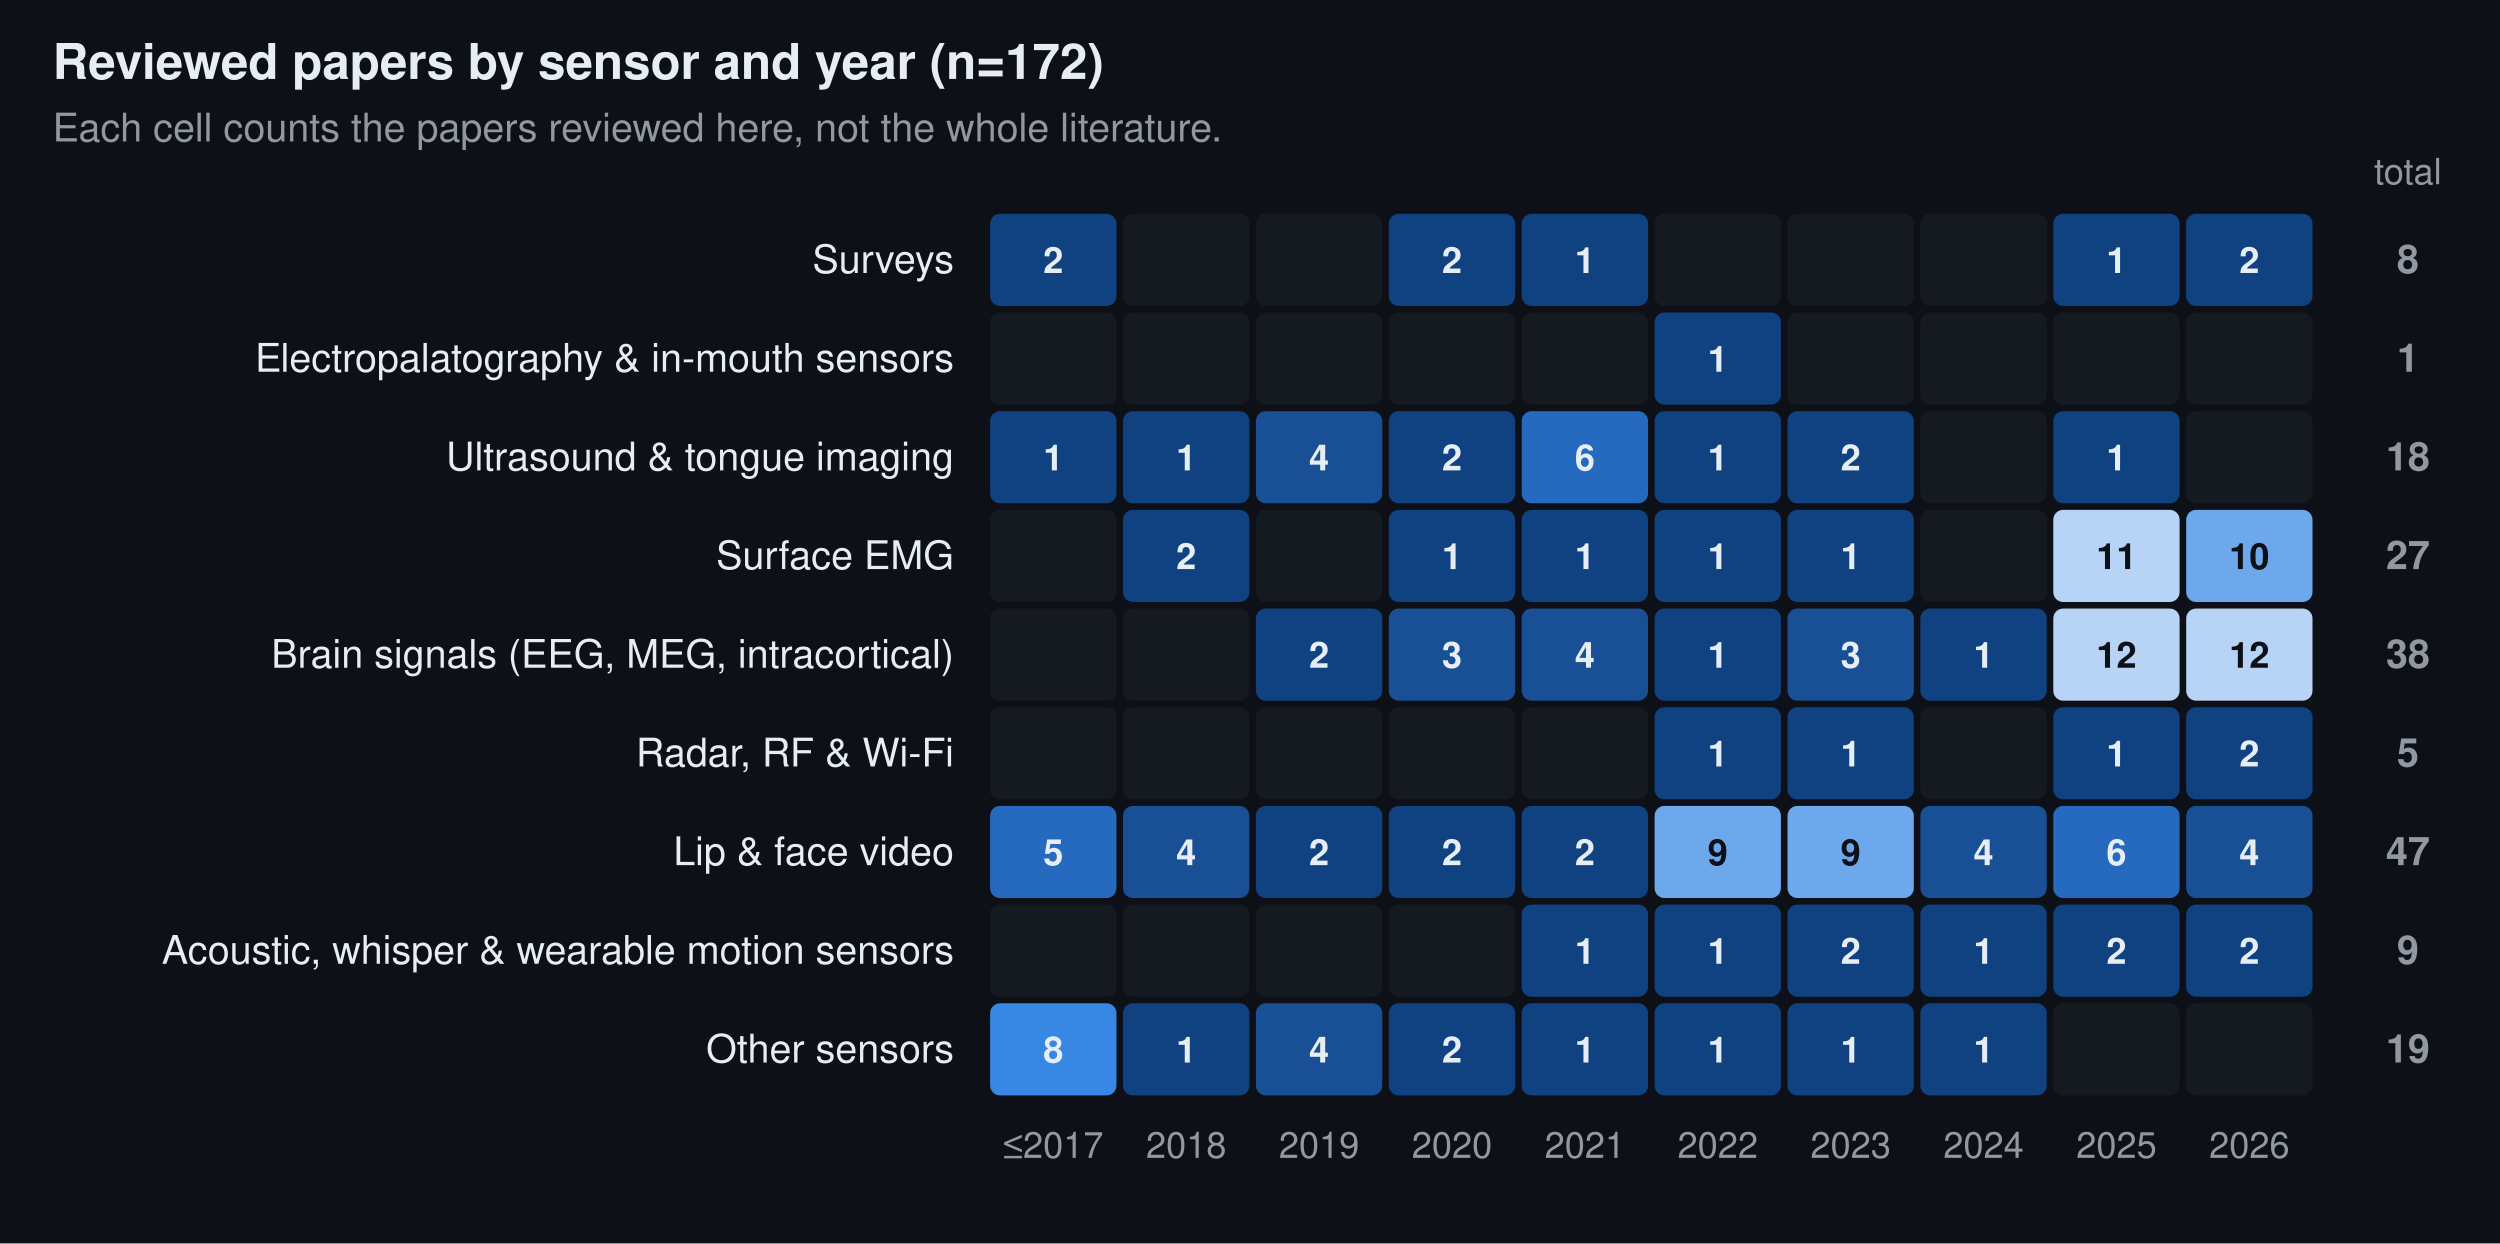
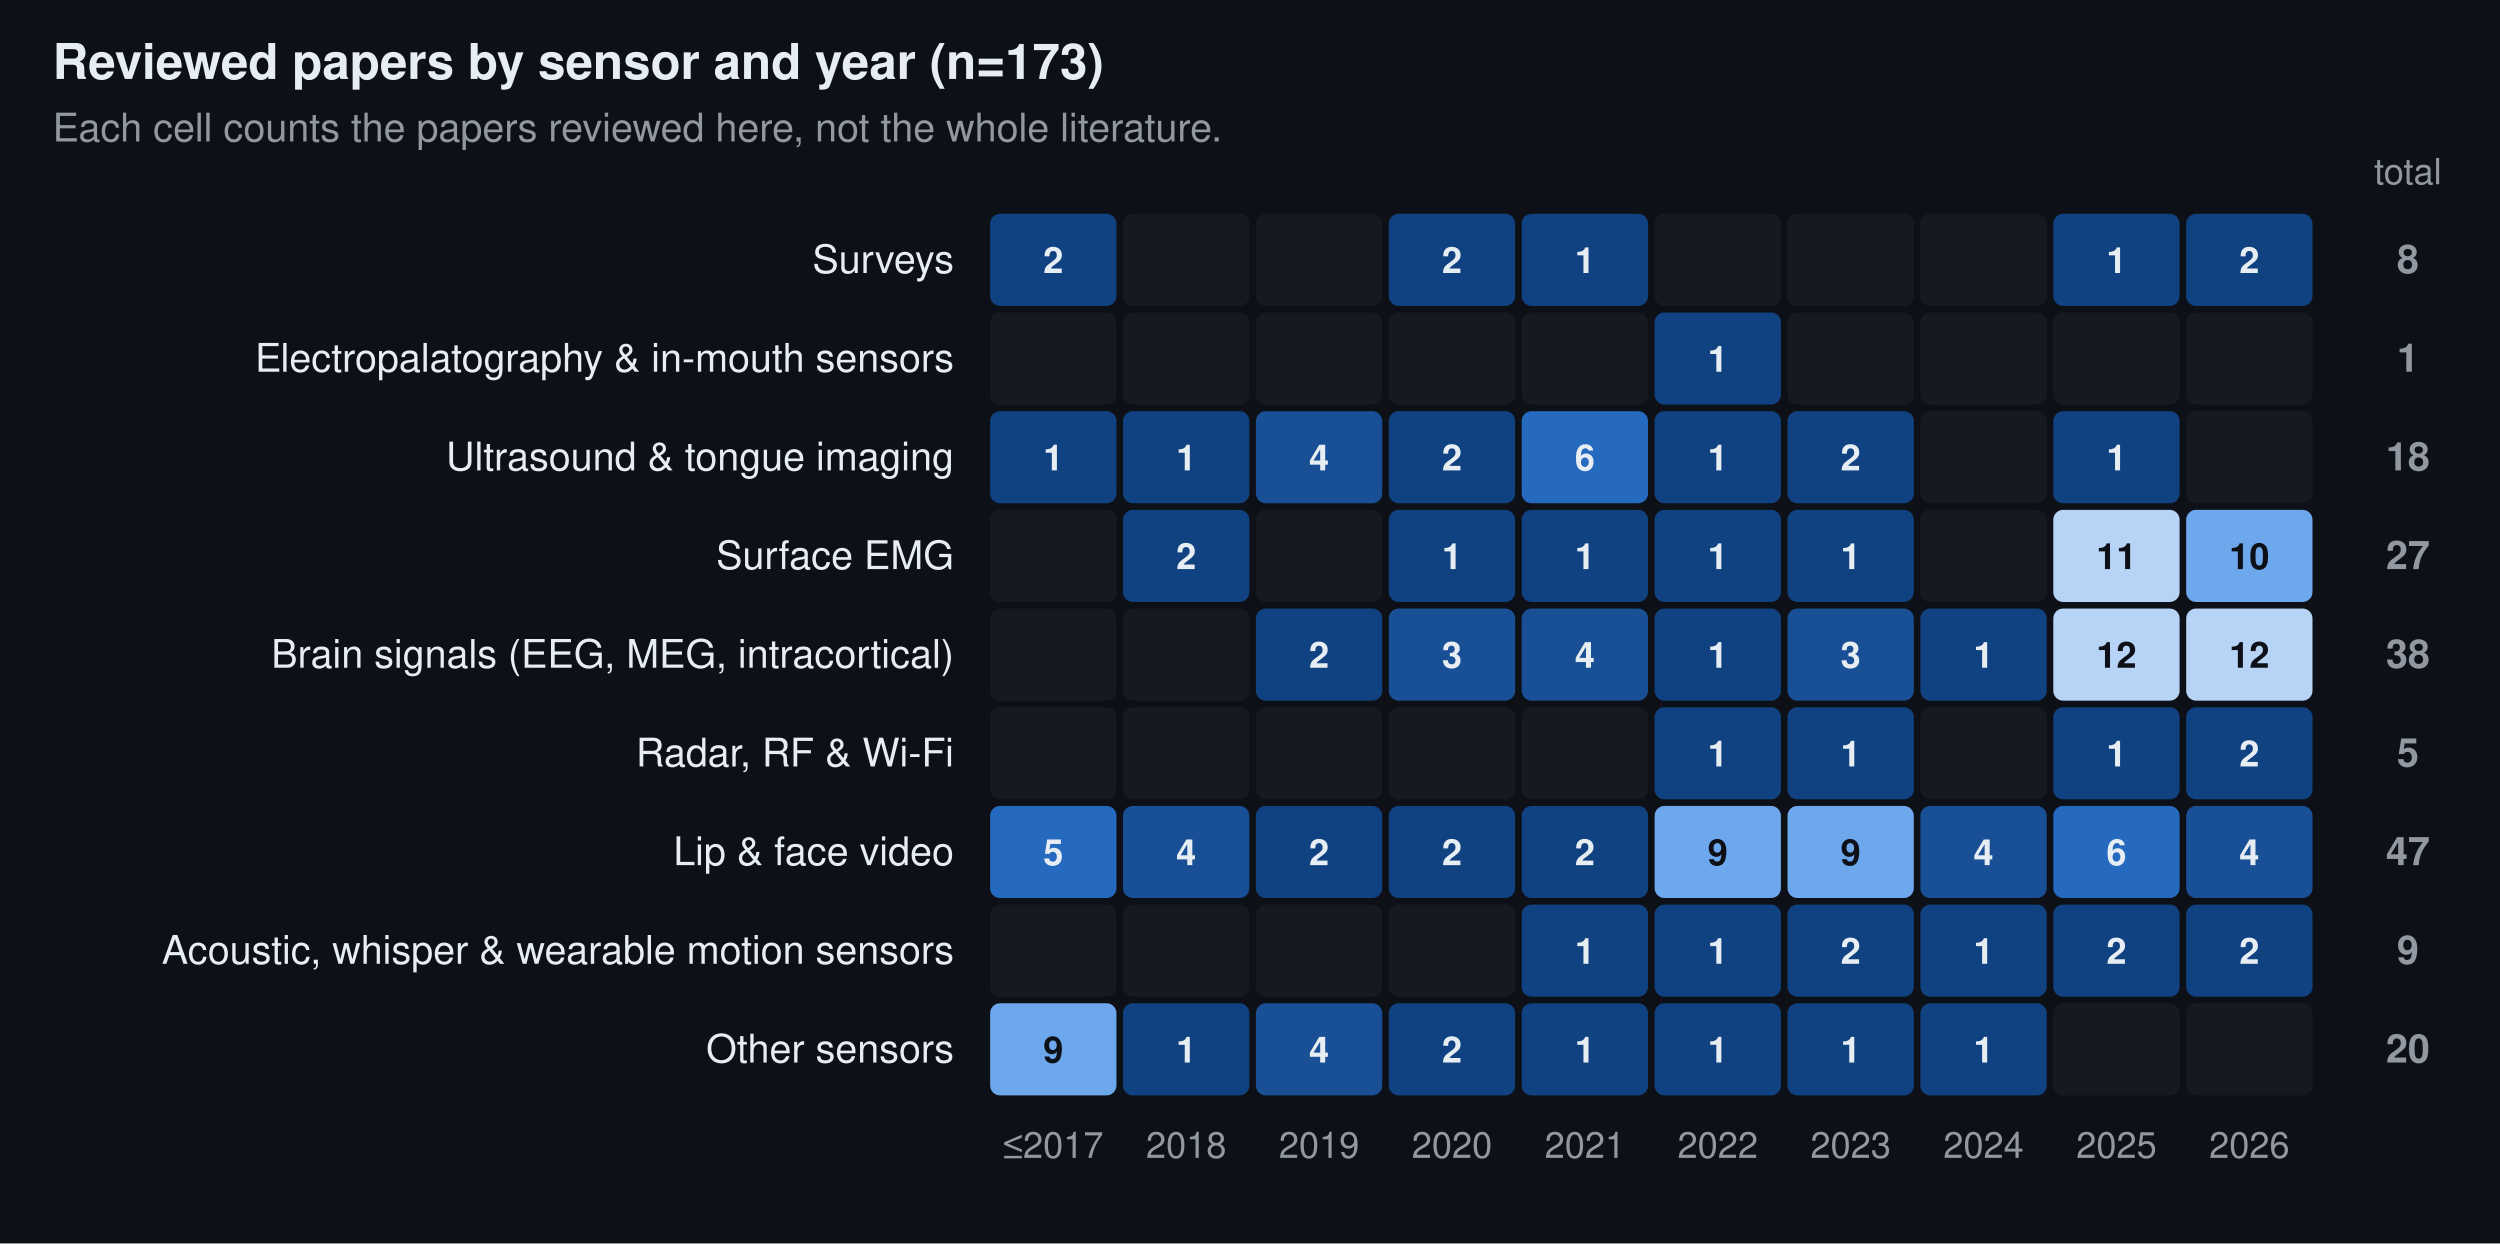
- <svg xmlns="http://www.w3.org/2000/svg" width="760" height="378" viewBox="0 0 760 378" font-family="-apple-system, BlinkMacSystemFont, 'Segoe UI', Helvetica, Arial, sans-serif" role="img" aria-label="Reviewed papers by sensor and year (n=172)">
+ <svg xmlns="http://www.w3.org/2000/svg" width="760" height="378" viewBox="0 0 760 378" font-family="-apple-system, BlinkMacSystemFont, 'Segoe UI', Helvetica, Arial, sans-serif" role="img" aria-label="Reviewed papers by sensor and year (n=173)">
  <rect width="760" height="378" fill="#0d1117" />
-   <text x="16.0" y="24.0" font-size="15" fill="#e6edf3" text-anchor="start" font-weight="600">Reviewed papers by sensor and year (n=172)</text>
+   <text x="16.0" y="24.0" font-size="15" fill="#e6edf3" text-anchor="start" font-weight="600">Reviewed papers by sensor and year (n=173)</text>
  <text x="16.0" y="43.0" font-size="12" fill="#9198a1" text-anchor="start">Each cell counts the papers reviewed here, not the whole literature.</text>
  <text x="320.2" y="352.0" font-size="11" fill="#9198a1" text-anchor="middle">≤2017</text>
  <text x="360.6" y="352.0" font-size="11" fill="#9198a1" text-anchor="middle">2018</text>
  <text x="401.0" y="352.0" font-size="11" fill="#9198a1" text-anchor="middle">2019</text>
  <text x="441.4" y="352.0" font-size="11" fill="#9198a1" text-anchor="middle">2020</text>
  <text x="481.8" y="352.0" font-size="11" fill="#9198a1" text-anchor="middle">2021</text>
  <text x="522.2" y="352.0" font-size="11" fill="#9198a1" text-anchor="middle">2022</text>
  <text x="562.6" y="352.0" font-size="11" fill="#9198a1" text-anchor="middle">2023</text>
  <text x="603.0" y="352.0" font-size="11" fill="#9198a1" text-anchor="middle">2024</text>
  <text x="643.4" y="352.0" font-size="11" fill="#9198a1" text-anchor="middle">2025</text>
  <text x="683.8" y="352.0" font-size="11" fill="#9198a1" text-anchor="middle">2026</text>
  <text x="732.0" y="56.0" font-size="11" fill="#9198a1" text-anchor="middle">total</text>
  <text x="290.0" y="83.0" font-size="12" fill="#e6edf3" text-anchor="end">Surveys</text>
  <rect x="301.0" y="65.0" width="38.4" height="28.0" rx="3" fill="#104281" />
  <text x="320.2" y="83.0" font-size="11" fill="#e6edf3" text-anchor="middle" font-weight="600">2</text>
  <rect x="341.4" y="65.0" width="38.4" height="28.0" rx="3" fill="#151a21" />
  <rect x="381.8" y="65.0" width="38.4" height="28.0" rx="3" fill="#151a21" />
  <rect x="422.2" y="65.0" width="38.4" height="28.0" rx="3" fill="#104281" />
  <text x="441.4" y="83.0" font-size="11" fill="#e6edf3" text-anchor="middle" font-weight="600">2</text>
  <rect x="462.6" y="65.0" width="38.4" height="28.0" rx="3" fill="#104281" />
  <text x="481.8" y="83.0" font-size="11" fill="#e6edf3" text-anchor="middle" font-weight="600">1</text>
  <rect x="503.0" y="65.0" width="38.4" height="28.0" rx="3" fill="#151a21" />
  <rect x="543.4" y="65.0" width="38.4" height="28.0" rx="3" fill="#151a21" />
  <rect x="583.8" y="65.0" width="38.4" height="28.0" rx="3" fill="#151a21" />
  <rect x="624.2" y="65.0" width="38.4" height="28.0" rx="3" fill="#104281" />
  <text x="643.4" y="83.0" font-size="11" fill="#e6edf3" text-anchor="middle" font-weight="600">1</text>
  <rect x="664.6" y="65.0" width="38.4" height="28.0" rx="3" fill="#104281" />
  <text x="683.8" y="83.0" font-size="11" fill="#e6edf3" text-anchor="middle" font-weight="600">2</text>
  <text x="732.0" y="83.0" font-size="12" fill="#9198a1" text-anchor="middle" font-weight="600">8</text>
  <text x="290.0" y="113.0" font-size="12" fill="#e6edf3" text-anchor="end">Electropalatography &amp; in-mouth sensors</text>
  <rect x="301.0" y="95.0" width="38.4" height="28.0" rx="3" fill="#151a21" />
  <rect x="341.4" y="95.0" width="38.4" height="28.0" rx="3" fill="#151a21" />
  <rect x="381.8" y="95.0" width="38.4" height="28.0" rx="3" fill="#151a21" />
  <rect x="422.2" y="95.0" width="38.4" height="28.0" rx="3" fill="#151a21" />
  <rect x="462.6" y="95.0" width="38.4" height="28.0" rx="3" fill="#151a21" />
  <rect x="503.0" y="95.0" width="38.4" height="28.0" rx="3" fill="#104281" />
  <text x="522.2" y="113.0" font-size="11" fill="#e6edf3" text-anchor="middle" font-weight="600">1</text>
  <rect x="543.4" y="95.0" width="38.4" height="28.0" rx="3" fill="#151a21" />
  <rect x="583.8" y="95.0" width="38.4" height="28.0" rx="3" fill="#151a21" />
  <rect x="624.2" y="95.0" width="38.4" height="28.0" rx="3" fill="#151a21" />
  <rect x="664.6" y="95.0" width="38.4" height="28.0" rx="3" fill="#151a21" />
  <text x="732.0" y="113.0" font-size="12" fill="#9198a1" text-anchor="middle" font-weight="600">1</text>
  <text x="290.0" y="143.0" font-size="12" fill="#e6edf3" text-anchor="end">Ultrasound &amp; tongue imaging</text>
  <rect x="301.0" y="125.0" width="38.4" height="28.0" rx="3" fill="#104281" />
  <text x="320.2" y="143.0" font-size="11" fill="#e6edf3" text-anchor="middle" font-weight="600">1</text>
  <rect x="341.4" y="125.0" width="38.4" height="28.0" rx="3" fill="#104281" />
  <text x="360.6" y="143.0" font-size="11" fill="#e6edf3" text-anchor="middle" font-weight="600">1</text>
  <rect x="381.8" y="125.0" width="38.4" height="28.0" rx="3" fill="#184f95" />
  <text x="401.0" y="143.0" font-size="11" fill="#e6edf3" text-anchor="middle" font-weight="600">4</text>
  <rect x="422.2" y="125.0" width="38.4" height="28.0" rx="3" fill="#104281" />
  <text x="441.4" y="143.0" font-size="11" fill="#e6edf3" text-anchor="middle" font-weight="600">2</text>
  <rect x="462.6" y="125.0" width="38.4" height="28.0" rx="3" fill="#256abf" />
  <text x="481.8" y="143.0" font-size="11" fill="#e6edf3" text-anchor="middle" font-weight="600">6</text>
  <rect x="503.0" y="125.0" width="38.4" height="28.0" rx="3" fill="#104281" />
  <text x="522.2" y="143.0" font-size="11" fill="#e6edf3" text-anchor="middle" font-weight="600">1</text>
  <rect x="543.4" y="125.0" width="38.4" height="28.0" rx="3" fill="#104281" />
  <text x="562.6" y="143.0" font-size="11" fill="#e6edf3" text-anchor="middle" font-weight="600">2</text>
  <rect x="583.8" y="125.0" width="38.4" height="28.0" rx="3" fill="#151a21" />
  <rect x="624.2" y="125.0" width="38.4" height="28.0" rx="3" fill="#104281" />
  <text x="643.4" y="143.0" font-size="11" fill="#e6edf3" text-anchor="middle" font-weight="600">1</text>
  <rect x="664.6" y="125.0" width="38.4" height="28.0" rx="3" fill="#151a21" />
  <text x="732.0" y="143.0" font-size="12" fill="#9198a1" text-anchor="middle" font-weight="600">18</text>
  <text x="290.0" y="173.0" font-size="12" fill="#e6edf3" text-anchor="end">Surface EMG</text>
  <rect x="301.0" y="155.0" width="38.4" height="28.0" rx="3" fill="#151a21" />
  <rect x="341.4" y="155.0" width="38.4" height="28.0" rx="3" fill="#104281" />
  <text x="360.6" y="173.0" font-size="11" fill="#e6edf3" text-anchor="middle" font-weight="600">2</text>
  <rect x="381.8" y="155.0" width="38.4" height="28.0" rx="3" fill="#151a21" />
  <rect x="422.2" y="155.0" width="38.4" height="28.0" rx="3" fill="#104281" />
  <text x="441.4" y="173.0" font-size="11" fill="#e6edf3" text-anchor="middle" font-weight="600">1</text>
  <rect x="462.6" y="155.0" width="38.4" height="28.0" rx="3" fill="#104281" />
  <text x="481.8" y="173.0" font-size="11" fill="#e6edf3" text-anchor="middle" font-weight="600">1</text>
  <rect x="503.0" y="155.0" width="38.4" height="28.0" rx="3" fill="#104281" />
  <text x="522.2" y="173.0" font-size="11" fill="#e6edf3" text-anchor="middle" font-weight="600">1</text>
  <rect x="543.4" y="155.0" width="38.4" height="28.0" rx="3" fill="#104281" />
  <text x="562.6" y="173.0" font-size="11" fill="#e6edf3" text-anchor="middle" font-weight="600">1</text>
  <rect x="583.8" y="155.0" width="38.4" height="28.0" rx="3" fill="#151a21" />
  <rect x="624.2" y="155.0" width="38.4" height="28.0" rx="3" fill="#b7d3f6" />
  <text x="643.4" y="173.0" font-size="11" fill="#0d1117" text-anchor="middle" font-weight="600">11</text>
  <rect x="664.6" y="155.0" width="38.4" height="28.0" rx="3" fill="#6da7ec" />
  <text x="683.8" y="173.0" font-size="11" fill="#0d1117" text-anchor="middle" font-weight="600">10</text>
  <text x="732.0" y="173.0" font-size="12" fill="#9198a1" text-anchor="middle" font-weight="600">27</text>
  <text x="290.0" y="203.0" font-size="12" fill="#e6edf3" text-anchor="end">Brain signals (EEG, MEG, intracortical)</text>
  <rect x="301.0" y="185.0" width="38.4" height="28.0" rx="3" fill="#151a21" />
  <rect x="341.4" y="185.0" width="38.4" height="28.0" rx="3" fill="#151a21" />
  <rect x="381.8" y="185.0" width="38.4" height="28.0" rx="3" fill="#104281" />
  <text x="401.0" y="203.0" font-size="11" fill="#e6edf3" text-anchor="middle" font-weight="600">2</text>
  <rect x="422.2" y="185.0" width="38.4" height="28.0" rx="3" fill="#184f95" />
  <text x="441.4" y="203.0" font-size="11" fill="#e6edf3" text-anchor="middle" font-weight="600">3</text>
  <rect x="462.6" y="185.0" width="38.4" height="28.0" rx="3" fill="#184f95" />
  <text x="481.8" y="203.0" font-size="11" fill="#e6edf3" text-anchor="middle" font-weight="600">4</text>
  <rect x="503.0" y="185.0" width="38.4" height="28.0" rx="3" fill="#104281" />
  <text x="522.2" y="203.0" font-size="11" fill="#e6edf3" text-anchor="middle" font-weight="600">1</text>
  <rect x="543.4" y="185.0" width="38.4" height="28.0" rx="3" fill="#184f95" />
  <text x="562.6" y="203.0" font-size="11" fill="#e6edf3" text-anchor="middle" font-weight="600">3</text>
  <rect x="583.8" y="185.0" width="38.4" height="28.0" rx="3" fill="#104281" />
  <text x="603.0" y="203.0" font-size="11" fill="#e6edf3" text-anchor="middle" font-weight="600">1</text>
  <rect x="624.2" y="185.0" width="38.4" height="28.0" rx="3" fill="#b7d3f6" />
  <text x="643.4" y="203.0" font-size="11" fill="#0d1117" text-anchor="middle" font-weight="600">12</text>
  <rect x="664.6" y="185.0" width="38.4" height="28.0" rx="3" fill="#b7d3f6" />
  <text x="683.8" y="203.0" font-size="11" fill="#0d1117" text-anchor="middle" font-weight="600">12</text>
  <text x="732.0" y="203.0" font-size="12" fill="#9198a1" text-anchor="middle" font-weight="600">38</text>
  <text x="290.0" y="233.0" font-size="12" fill="#e6edf3" text-anchor="end">Radar, RF &amp; Wi-Fi</text>
  <rect x="301.0" y="215.0" width="38.4" height="28.0" rx="3" fill="#151a21" />
  <rect x="341.4" y="215.0" width="38.4" height="28.0" rx="3" fill="#151a21" />
  <rect x="381.8" y="215.0" width="38.4" height="28.0" rx="3" fill="#151a21" />
  <rect x="422.2" y="215.0" width="38.4" height="28.0" rx="3" fill="#151a21" />
  <rect x="462.6" y="215.0" width="38.4" height="28.0" rx="3" fill="#151a21" />
  <rect x="503.0" y="215.0" width="38.4" height="28.0" rx="3" fill="#104281" />
  <text x="522.2" y="233.0" font-size="11" fill="#e6edf3" text-anchor="middle" font-weight="600">1</text>
  <rect x="543.4" y="215.0" width="38.4" height="28.0" rx="3" fill="#104281" />
  <text x="562.6" y="233.0" font-size="11" fill="#e6edf3" text-anchor="middle" font-weight="600">1</text>
  <rect x="583.8" y="215.0" width="38.4" height="28.0" rx="3" fill="#151a21" />
  <rect x="624.2" y="215.0" width="38.4" height="28.0" rx="3" fill="#104281" />
  <text x="643.4" y="233.0" font-size="11" fill="#e6edf3" text-anchor="middle" font-weight="600">1</text>
  <rect x="664.6" y="215.0" width="38.4" height="28.0" rx="3" fill="#104281" />
  <text x="683.8" y="233.0" font-size="11" fill="#e6edf3" text-anchor="middle" font-weight="600">2</text>
  <text x="732.0" y="233.0" font-size="12" fill="#9198a1" text-anchor="middle" font-weight="600">5</text>
  <text x="290.0" y="263.0" font-size="12" fill="#e6edf3" text-anchor="end">Lip &amp; face video</text>
  <rect x="301.0" y="245.0" width="38.4" height="28.0" rx="3" fill="#256abf" />
  <text x="320.2" y="263.0" font-size="11" fill="#e6edf3" text-anchor="middle" font-weight="600">5</text>
  <rect x="341.4" y="245.0" width="38.4" height="28.0" rx="3" fill="#184f95" />
  <text x="360.6" y="263.0" font-size="11" fill="#e6edf3" text-anchor="middle" font-weight="600">4</text>
  <rect x="381.8" y="245.0" width="38.4" height="28.0" rx="3" fill="#104281" />
  <text x="401.0" y="263.0" font-size="11" fill="#e6edf3" text-anchor="middle" font-weight="600">2</text>
  <rect x="422.2" y="245.0" width="38.4" height="28.0" rx="3" fill="#104281" />
  <text x="441.4" y="263.0" font-size="11" fill="#e6edf3" text-anchor="middle" font-weight="600">2</text>
  <rect x="462.6" y="245.0" width="38.4" height="28.0" rx="3" fill="#104281" />
  <text x="481.8" y="263.0" font-size="11" fill="#e6edf3" text-anchor="middle" font-weight="600">2</text>
  <rect x="503.0" y="245.0" width="38.4" height="28.0" rx="3" fill="#6da7ec" />
  <text x="522.2" y="263.0" font-size="11" fill="#0d1117" text-anchor="middle" font-weight="600">9</text>
  <rect x="543.4" y="245.0" width="38.4" height="28.0" rx="3" fill="#6da7ec" />
  <text x="562.6" y="263.0" font-size="11" fill="#0d1117" text-anchor="middle" font-weight="600">9</text>
  <rect x="583.8" y="245.0" width="38.4" height="28.0" rx="3" fill="#184f95" />
  <text x="603.0" y="263.0" font-size="11" fill="#e6edf3" text-anchor="middle" font-weight="600">4</text>
  <rect x="624.2" y="245.0" width="38.4" height="28.0" rx="3" fill="#256abf" />
  <text x="643.4" y="263.0" font-size="11" fill="#e6edf3" text-anchor="middle" font-weight="600">6</text>
  <rect x="664.6" y="245.0" width="38.4" height="28.0" rx="3" fill="#184f95" />
  <text x="683.8" y="263.0" font-size="11" fill="#e6edf3" text-anchor="middle" font-weight="600">4</text>
  <text x="732.0" y="263.0" font-size="12" fill="#9198a1" text-anchor="middle" font-weight="600">47</text>
  <text x="290.0" y="293.0" font-size="12" fill="#e6edf3" text-anchor="end">Acoustic, whisper &amp; wearable motion sensors</text>
  <rect x="301.0" y="275.0" width="38.4" height="28.0" rx="3" fill="#151a21" />
  <rect x="341.4" y="275.0" width="38.4" height="28.0" rx="3" fill="#151a21" />
  <rect x="381.8" y="275.0" width="38.4" height="28.0" rx="3" fill="#151a21" />
  <rect x="422.2" y="275.0" width="38.4" height="28.0" rx="3" fill="#151a21" />
  <rect x="462.6" y="275.0" width="38.4" height="28.0" rx="3" fill="#104281" />
  <text x="481.8" y="293.0" font-size="11" fill="#e6edf3" text-anchor="middle" font-weight="600">1</text>
  <rect x="503.0" y="275.0" width="38.4" height="28.0" rx="3" fill="#104281" />
  <text x="522.2" y="293.0" font-size="11" fill="#e6edf3" text-anchor="middle" font-weight="600">1</text>
  <rect x="543.4" y="275.0" width="38.4" height="28.0" rx="3" fill="#104281" />
  <text x="562.6" y="293.0" font-size="11" fill="#e6edf3" text-anchor="middle" font-weight="600">2</text>
  <rect x="583.8" y="275.0" width="38.4" height="28.0" rx="3" fill="#104281" />
  <text x="603.0" y="293.0" font-size="11" fill="#e6edf3" text-anchor="middle" font-weight="600">1</text>
  <rect x="624.2" y="275.0" width="38.4" height="28.0" rx="3" fill="#104281" />
  <text x="643.4" y="293.0" font-size="11" fill="#e6edf3" text-anchor="middle" font-weight="600">2</text>
  <rect x="664.6" y="275.0" width="38.4" height="28.0" rx="3" fill="#104281" />
  <text x="683.8" y="293.0" font-size="11" fill="#e6edf3" text-anchor="middle" font-weight="600">2</text>
  <text x="732.0" y="293.0" font-size="12" fill="#9198a1" text-anchor="middle" font-weight="600">9</text>
  <text x="290.0" y="323.0" font-size="12" fill="#e6edf3" text-anchor="end">Other sensors</text>
-   <rect x="301.0" y="305.0" width="38.4" height="28.0" rx="3" fill="#3987e5" />
-   <text x="320.2" y="323.0" font-size="11" fill="#e6edf3" text-anchor="middle" font-weight="600">8</text>
+   <rect x="301.0" y="305.0" width="38.4" height="28.0" rx="3" fill="#6da7ec" />
+   <text x="320.2" y="323.0" font-size="11" fill="#0d1117" text-anchor="middle" font-weight="600">9</text>
  <rect x="341.4" y="305.0" width="38.4" height="28.0" rx="3" fill="#104281" />
  <text x="360.6" y="323.0" font-size="11" fill="#e6edf3" text-anchor="middle" font-weight="600">1</text>
  <rect x="381.8" y="305.0" width="38.4" height="28.0" rx="3" fill="#184f95" />
  <text x="401.0" y="323.0" font-size="11" fill="#e6edf3" text-anchor="middle" font-weight="600">4</text>
  <rect x="422.2" y="305.0" width="38.4" height="28.0" rx="3" fill="#104281" />
  <text x="441.4" y="323.0" font-size="11" fill="#e6edf3" text-anchor="middle" font-weight="600">2</text>
  <rect x="462.6" y="305.0" width="38.4" height="28.0" rx="3" fill="#104281" />
  <text x="481.8" y="323.0" font-size="11" fill="#e6edf3" text-anchor="middle" font-weight="600">1</text>
  <rect x="503.0" y="305.0" width="38.4" height="28.0" rx="3" fill="#104281" />
  <text x="522.2" y="323.0" font-size="11" fill="#e6edf3" text-anchor="middle" font-weight="600">1</text>
  <rect x="543.4" y="305.0" width="38.4" height="28.0" rx="3" fill="#104281" />
  <text x="562.6" y="323.0" font-size="11" fill="#e6edf3" text-anchor="middle" font-weight="600">1</text>
  <rect x="583.8" y="305.0" width="38.4" height="28.0" rx="3" fill="#104281" />
  <text x="603.0" y="323.0" font-size="11" fill="#e6edf3" text-anchor="middle" font-weight="600">1</text>
  <rect x="624.2" y="305.0" width="38.4" height="28.0" rx="3" fill="#151a21" />
  <rect x="664.6" y="305.0" width="38.4" height="28.0" rx="3" fill="#151a21" />
-   <text x="732.0" y="323.0" font-size="12" fill="#9198a1" text-anchor="middle" font-weight="600">19</text>
+   <text x="732.0" y="323.0" font-size="12" fill="#9198a1" text-anchor="middle" font-weight="600">20</text>
</svg>
